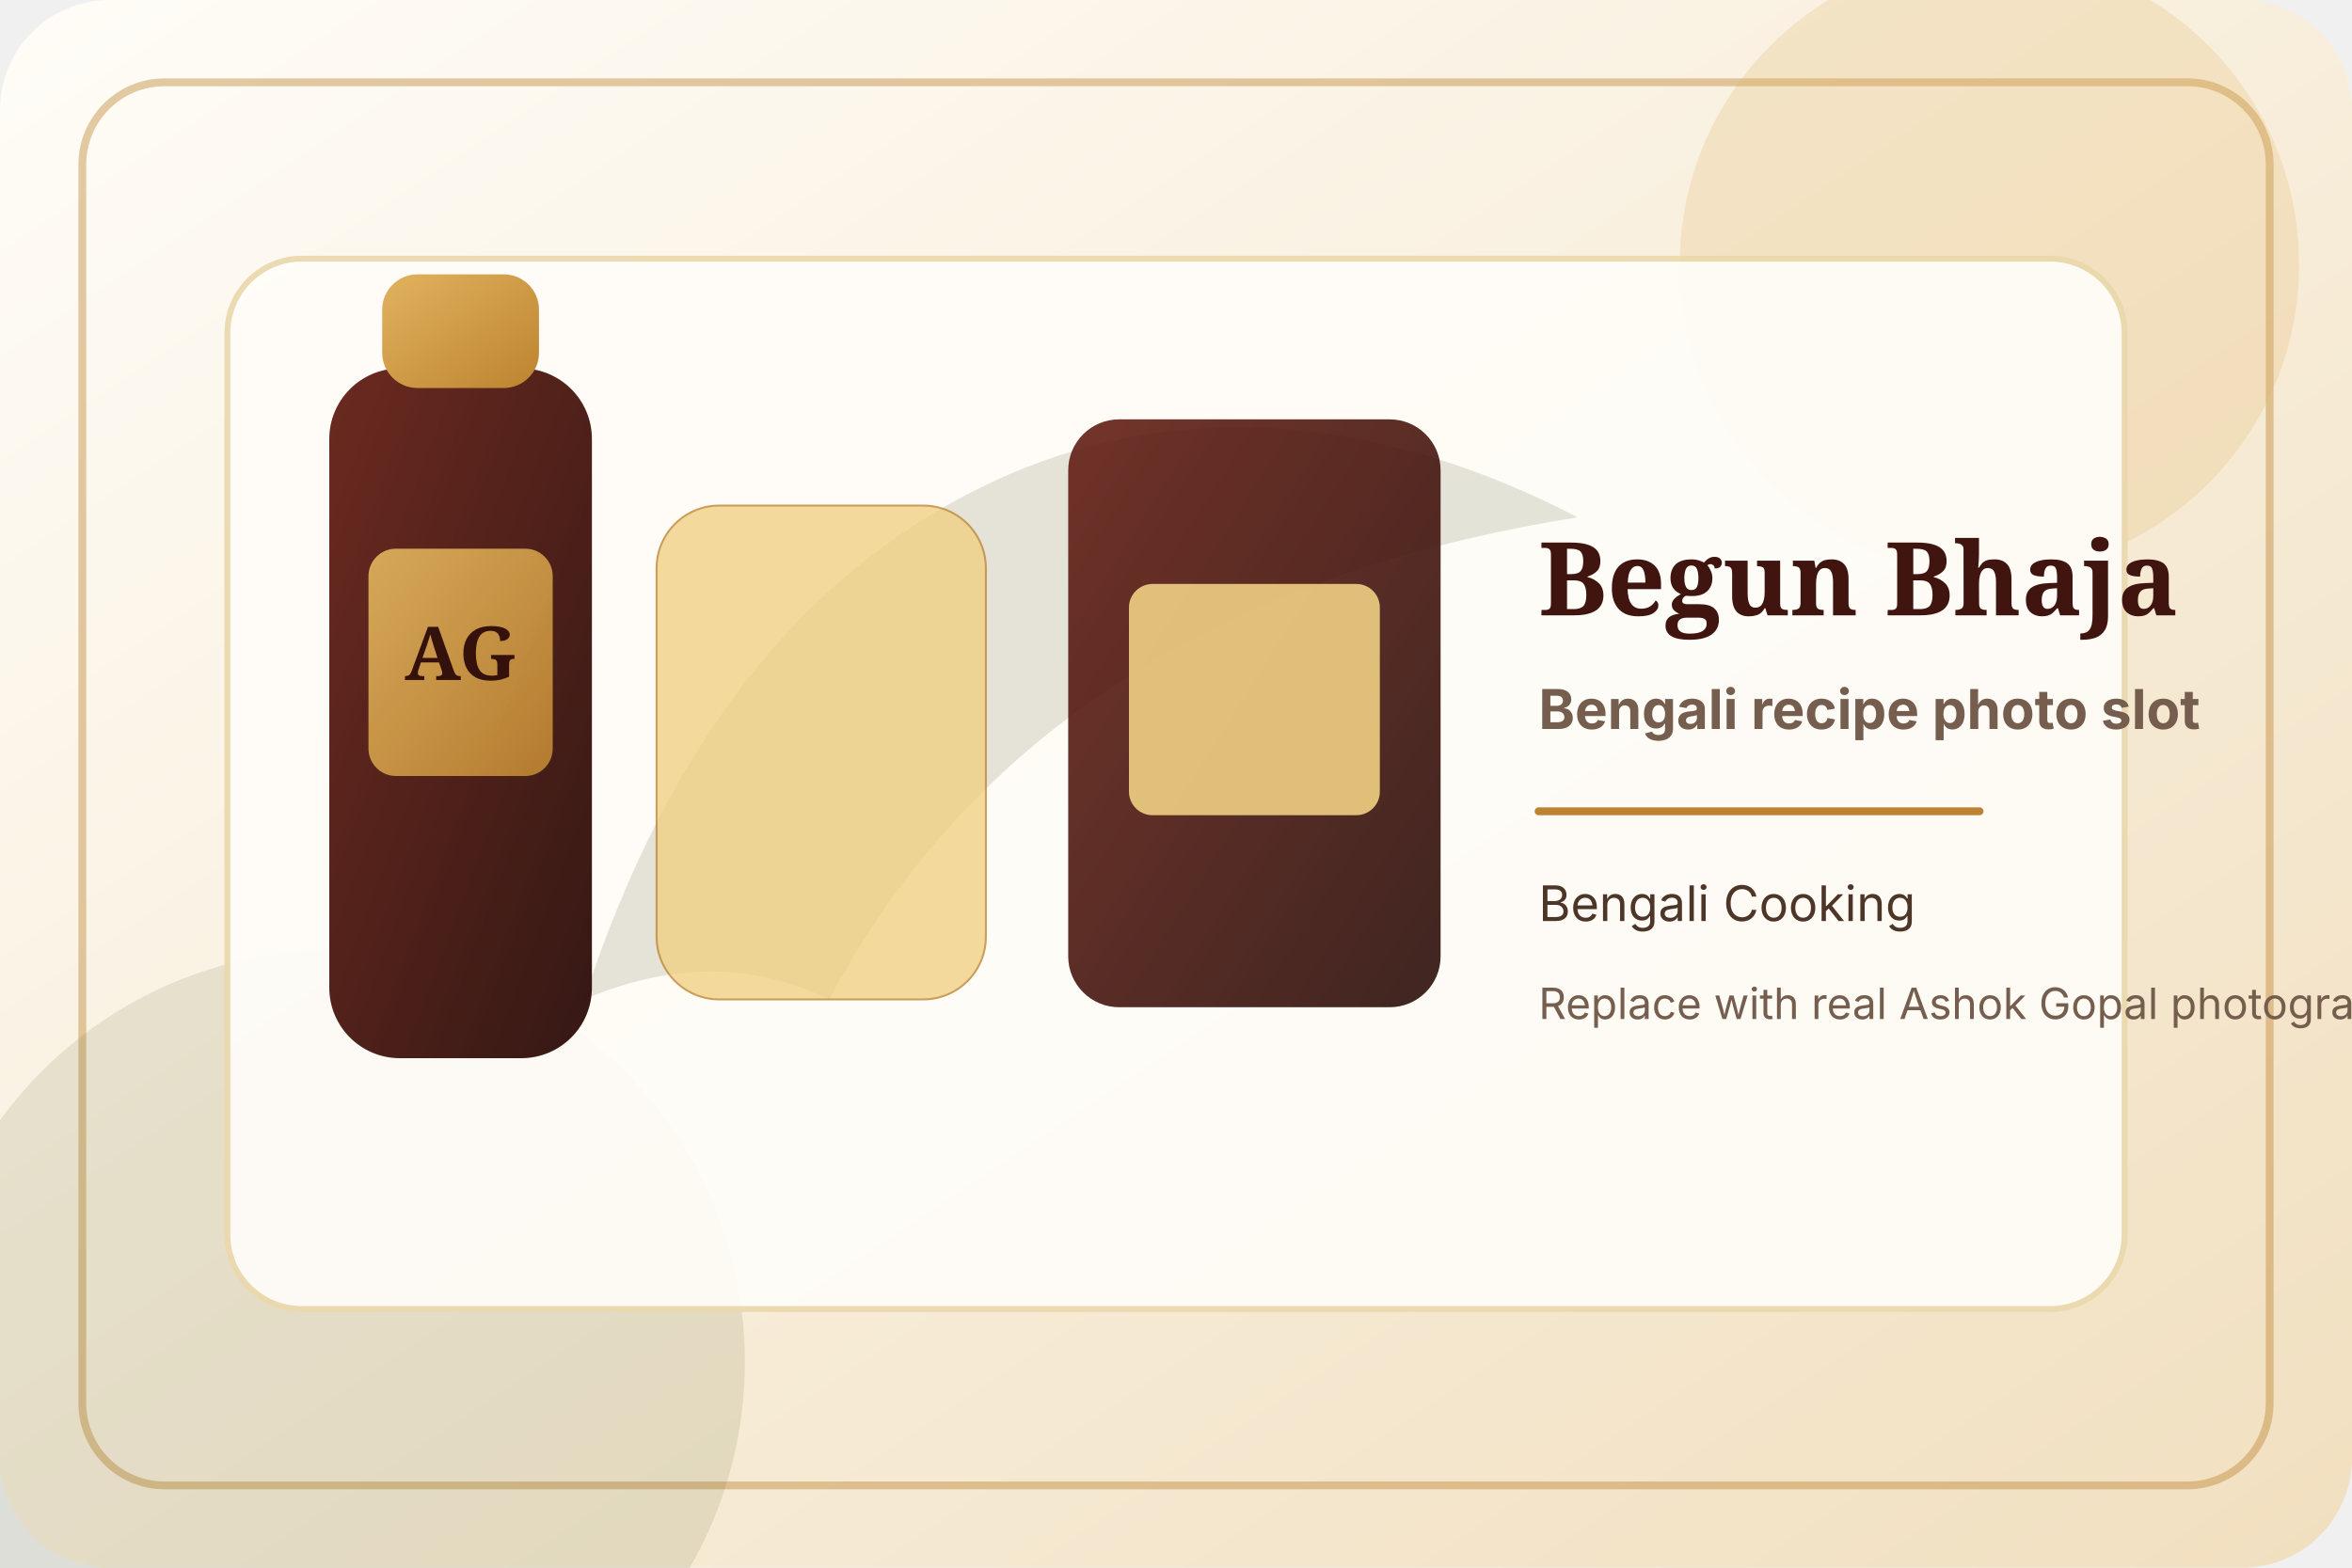
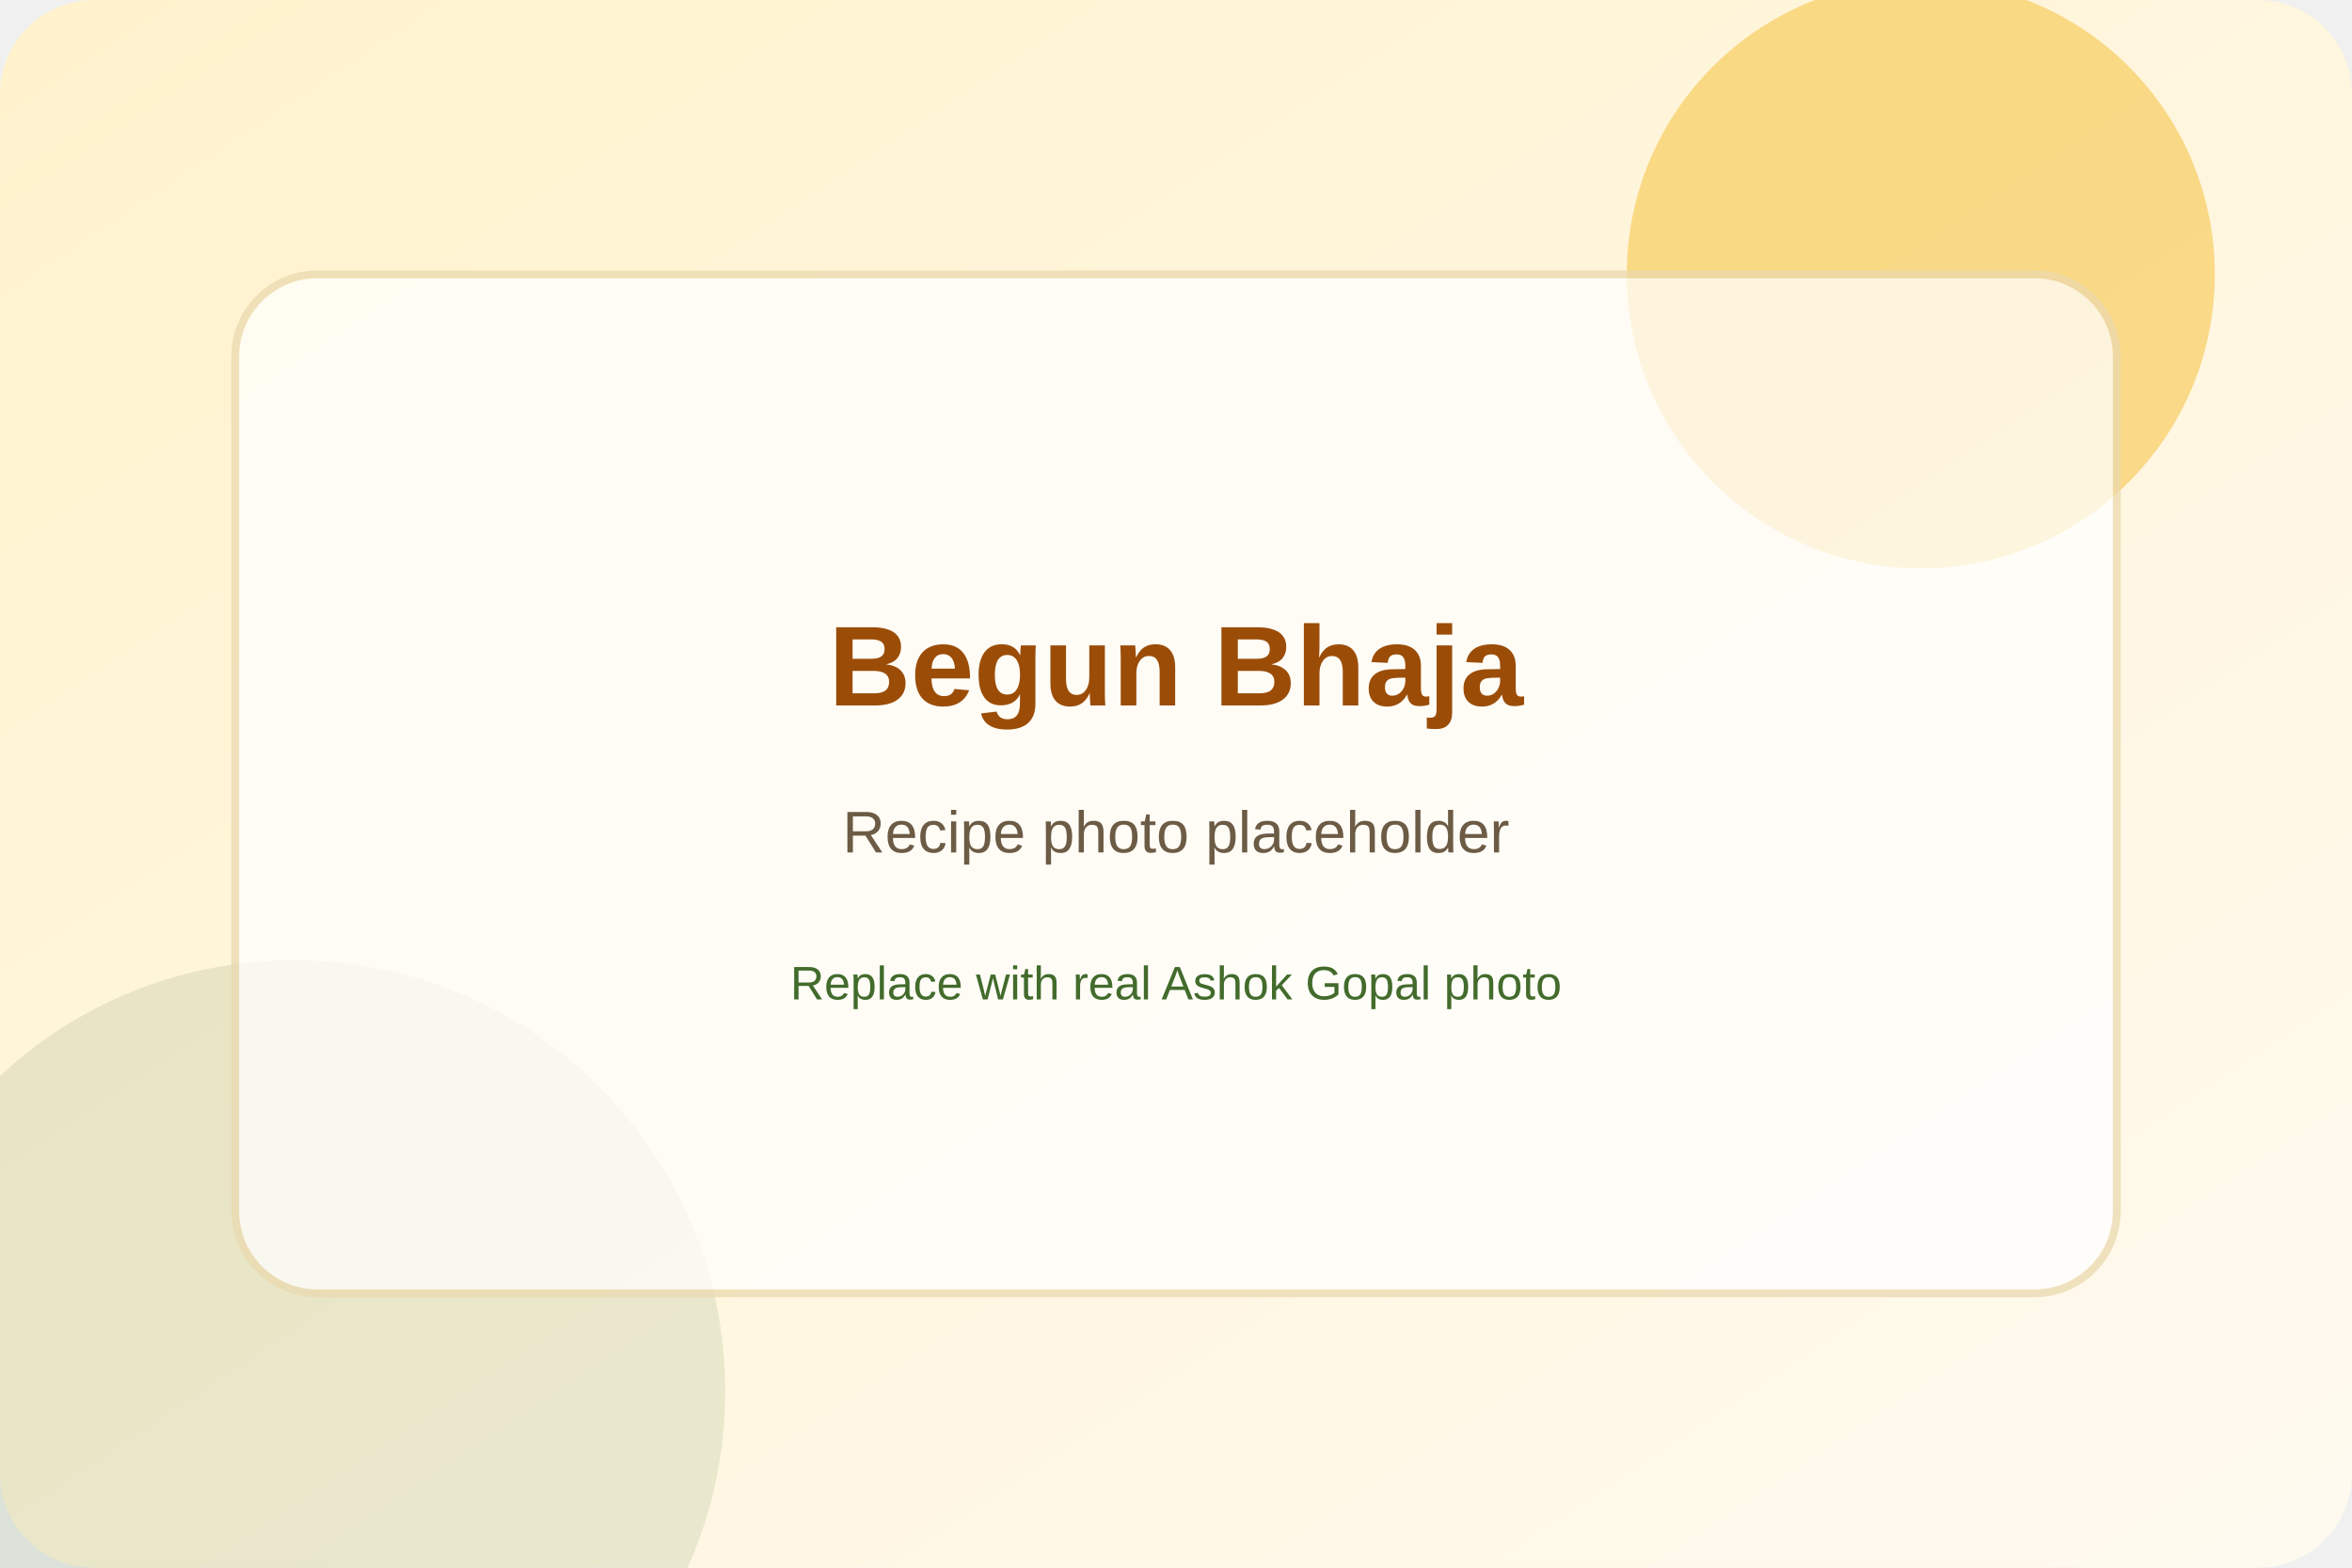
<svg xmlns="http://www.w3.org/2000/svg" viewBox="0 0 1200 800" role="img" aria-label="Begun Bhaja">
  <defs>
-     <linearGradient id="paper" x1="0" y1="0" x2="1" y2="1">
-       <stop offset="0" stop-color="#fffdf8" />
-       <stop offset="1" stop-color="#f1dfbf" />
-     </linearGradient>
-     <linearGradient id="royal" x1="0" y1="0" x2="1" y2="1">
-       <stop offset="0" stop-color="#641f15" />
-       <stop offset="1" stop-color="#2b0d09" />
-     </linearGradient>
-     <linearGradient id="gold" x1="0" y1="0" x2="1" y2="1">
-       <stop offset="0" stop-color="#e1b35f" />
-       <stop offset="1" stop-color="#bd8330" />
+     <linearGradient id="g" x1="0" x2="1" y1="0" y2="1">
+       <stop offset="0" stop-color="#fff2cc" />
+       <stop offset="1" stop-color="#fffaf0" />
    </linearGradient>
  </defs>
-   <rect width="1200" height="800" rx="56" fill="url(#paper)" />
-   <rect x="42" y="42" width="1116" height="716" rx="42" fill="none" stroke="#bd8330" stroke-width="4" opacity=".42" />
-   <circle cx="1015" cy="135" r="158" fill="#e1b35f" opacity=".22" />
-   <circle cx="170" cy="695" r="210" fill="#596232" opacity=".13" />
-   <rect x="116" y="132" width="968" height="536" rx="38" fill="#fffdf8" stroke="#ead8ad" stroke-width="3" opacity=".92" />
-   <path d="M298 510c44-135 116-224 217-268 88-38 188-31 290 22-183 29-310 111-382 246-39-19-80-19-125 0Z" fill="#596232" opacity=".16" />
-   <rect x="168" y="188" width="134" height="352" rx="36" fill="url(#royal)" opacity=".95" />
-   <rect x="195" y="140" width="80" height="58" rx="18" fill="url(#gold)" />
-   <rect x="188" y="280" width="94" height="116" rx="14" fill="url(#gold)" opacity=".92" />
-   <text x="235" y="347" text-anchor="middle" font-family="Georgia, serif" font-size="38" font-weight="700" fill="#35110c">AG</text>
-   <rect x="335" y="258" width="168" height="252" rx="32" fill="#f0cf83" opacity=".78" stroke="#bd8330" />
-   <rect x="545" y="214" width="190" height="300" rx="26" fill="url(#royal)" opacity=".9" />
-   <rect x="576" y="298" width="128" height="118" rx="12" fill="#f0cf83" opacity=".9" />
-   <text x="785" y="314" font-family="Georgia, serif" font-size="52" font-weight="700" fill="#40150f">Begun Bhaja</text>
-   <text x="785" y="372" font-family="Inter, Arial, sans-serif" font-size="28" font-weight="700" fill="#765e4f">Bengali recipe photo slot</text>
-   <line x1="785" y1="414" x2="1010" y2="414" stroke="#bd8330" stroke-width="4" stroke-linecap="round" />
-   <text x="785" y="470" font-family="Inter, Arial, sans-serif" font-size="25" fill="#4d3527">Bengali Cooking</text>
-   <text x="785" y="520" font-family="Inter, Arial, sans-serif" font-size="22" fill="#765e4f">Replace with real Ashok Gopal photography</text>
+   <rect width="1200" height="800" rx="48" fill="url(#g)" />
+   <circle cx="980" cy="140" r="150" fill="#f5b51b" opacity="0.45" />
+   <circle cx="150" cy="710" r="220" fill="#426b2c" opacity="0.12" />
+   <rect x="120" y="140" width="960" height="520" rx="42" fill="#ffffff" opacity="0.72" stroke="#ead8ad" stroke-width="4" />
+   <text x="600" y="360" text-anchor="middle" font-family="Arial, sans-serif" font-size="58" font-weight="800" fill="#9b4d08">Begun Bhaja</text>
+   <text x="600" y="435" text-anchor="middle" font-family="Arial, sans-serif" font-size="30" fill="#6c5b45">Recipe photo placeholder</text>
+   <text x="600" y="510" text-anchor="middle" font-family="Arial, sans-serif" font-size="24" fill="#426b2c">Replace with real Ashok Gopal photo</text>
</svg>
